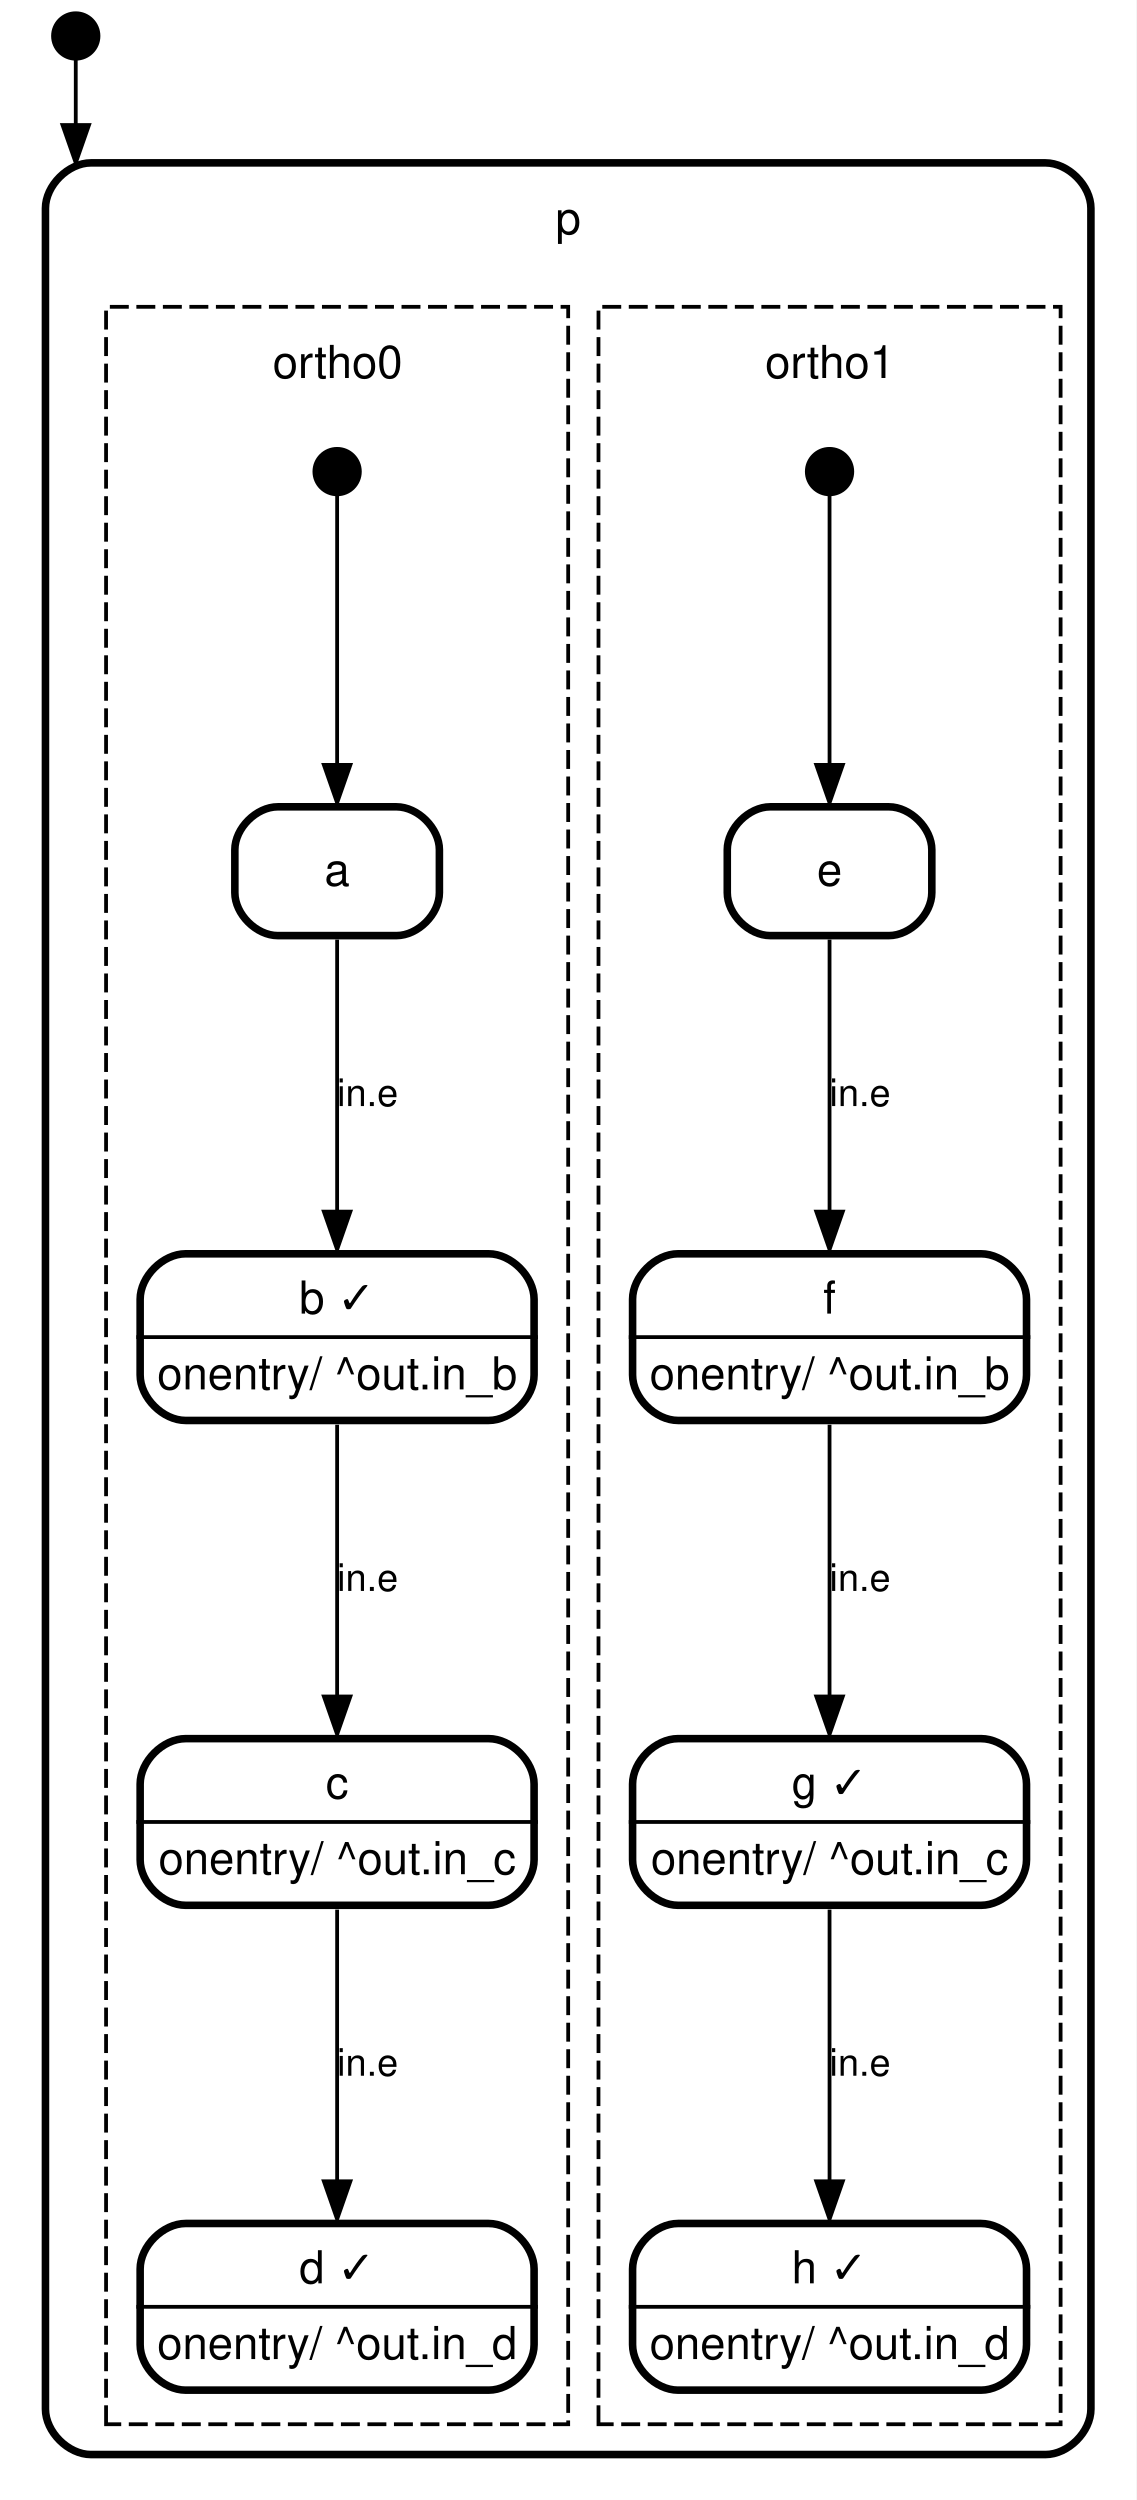
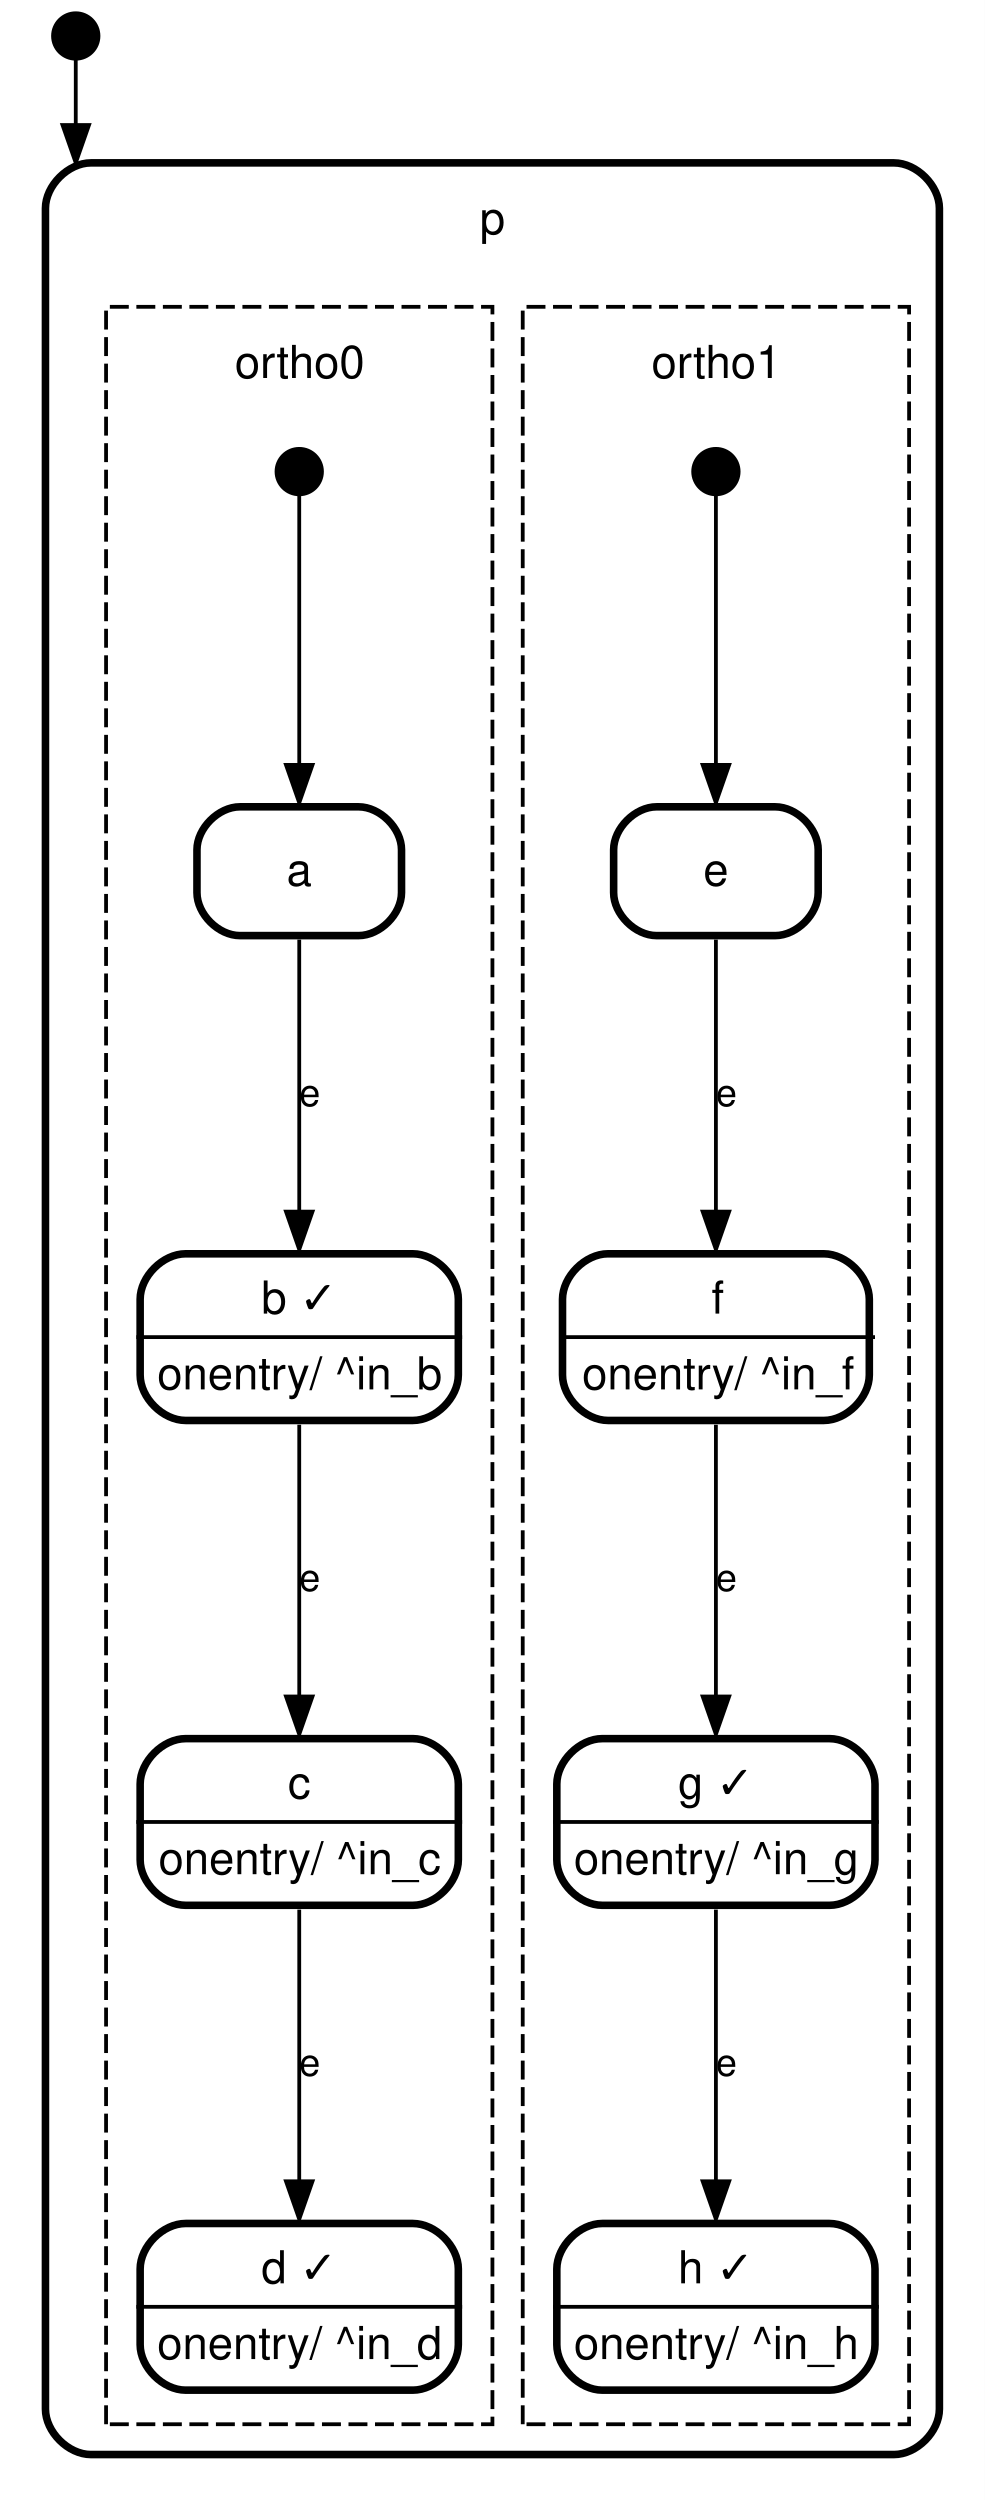
- <svg xmlns="http://www.w3.org/2000/svg" width="300pt" height="660pt" viewBox="0.00 0.00 300.00 660.00">
+ <svg xmlns="http://www.w3.org/2000/svg" width="260pt" height="660pt" viewBox="0.00 0.00 260.00 660.00">
  <g id="graph0" class="graph" transform="scale(1 1) rotate(0) translate(4 656)">
-     <polygon fill="#ffffff" stroke="transparent" points="-4,4 -4,-656 296,-656 296,4 -4,4" />
+     <polygon fill="#ffffff" stroke="transparent" points="-4,4 -4,-656 256,-656 256,4 -4,4" />
    <g id="clust1" class="cluster">
-       <path fill="none" stroke="#000000" stroke-width="2" d="M20,-8C20,-8 272,-8 272,-8 278,-8 284,-14 284,-20 284,-20 284,-601 284,-601 284,-607 278,-613 272,-613 272,-613 20,-613 20,-613 14,-613 8,-607 8,-601 8,-601 8,-20 8,-20 8,-14 14,-8 20,-8" />
-       <text text-anchor="start" x="142.665" y="-594.2" font-family="Helvetica,sans-Serif" font-size="12.00" fill="#000000">p</text>
+       <path fill="none" stroke="#000000" stroke-width="2" d="M20,-8C20,-8 232,-8 232,-8 238,-8 244,-14 244,-20 244,-20 244,-601 244,-601 244,-607 238,-613 232,-613 232,-613 20,-613 20,-613 14,-613 8,-607 8,-601 8,-601 8,-20 8,-20 8,-14 14,-8 20,-8" />
+       <text text-anchor="start" x="122.665" y="-594.2" font-family="Helvetica,sans-Serif" font-size="12.00" fill="#000000">p</text>
    </g>
    <g id="clust2" class="cluster">
-       <polygon fill="none" stroke="#000000" stroke-dasharray="5,2" points="154,-16 154,-575 276,-575 276,-16 154,-16" />
-       <text text-anchor="start" x="197.994" y="-556.2" font-family="Helvetica,sans-Serif" font-size="12.00" fill="#000000">ortho1</text>
+       <polygon fill="none" stroke="#000000" stroke-dasharray="5,2" points="134,-16 134,-575 236,-575 236,-16 134,-16" />
+       <text text-anchor="start" x="167.994" y="-556.2" font-family="Helvetica,sans-Serif" font-size="12.00" fill="#000000">ortho1</text>
    </g>
    <g id="clust3" class="cluster">
-       <polygon fill="none" stroke="#000000" stroke-dasharray="5,2" points="24,-16 24,-575 146,-575 146,-16 24,-16" />
-       <text text-anchor="start" x="67.994" y="-556.2" font-family="Helvetica,sans-Serif" font-size="12.00" fill="#000000">ortho0</text>
+       <polygon fill="none" stroke="#000000" stroke-dasharray="5,2" points="24,-16 24,-575 126,-575 126,-16 24,-16" />
+       <text text-anchor="start" x="57.994" y="-556.2" font-family="Helvetica,sans-Serif" font-size="12.00" fill="#000000">ortho0</text>
    </g>
    <g id="node1" class="node">
      <ellipse fill="#000000" stroke="#000000" stroke-width="2" cx="16" cy="-646.5" rx="5.5" ry="5.5" />
    </g>
    <g id="edge1" class="edge">
      <path fill="none" stroke="#000000" d="M16,-640.953C16,-636.778 16,-630.504 16,-623.033" />
      <polygon fill="#000000" stroke="#000000" points="19.5,-622.997 16,-612.997 12.5,-622.997 19.5,-622.997" />
      <text text-anchor="middle" x="17.39" y="-624" font-family="Helvetica,sans-Serif" font-size="10.00" fill="#000000"> </text>
    </g>
    <g id="node4" class="node">
-       <ellipse fill="#000000" stroke="#000000" stroke-width="2" cx="215" cy="-531.5" rx="5.5" ry="5.5" />
+       <ellipse fill="#000000" stroke="#000000" stroke-width="2" cx="185" cy="-531.5" rx="5.5" ry="5.5" />
    </g>
    <g id="node8" class="node">
-       <polygon fill="transparent" stroke="transparent" stroke-width="2" points="243,-444 187,-444 187,-408 243,-408 243,-444" />
-       <text text-anchor="start" x="211.665" y="-422.2" font-family="Helvetica,sans-Serif" font-size="12.00" fill="#000000">e</text>
-       <path fill="none" stroke="#000000" stroke-width="2" d="M199.333,-409C199.333,-409 230.667,-409 230.667,-409 236.333,-409 242,-414.667 242,-420.333 242,-420.333 242,-431.667 242,-431.667 242,-437.333 236.333,-443 230.667,-443 230.667,-443 199.333,-443 199.333,-443 193.667,-443 188,-437.333 188,-431.667 188,-431.667 188,-420.333 188,-420.333 188,-414.667 193.667,-409 199.333,-409" />
+       <polygon fill="transparent" stroke="transparent" stroke-width="2" points="213,-444 157,-444 157,-408 213,-408 213,-444" />
+       <text text-anchor="start" x="181.665" y="-422.2" font-family="Helvetica,sans-Serif" font-size="12.00" fill="#000000">e</text>
+       <path fill="none" stroke="#000000" stroke-width="2" d="M169.333,-409C169.333,-409 200.667,-409 200.667,-409 206.333,-409 212,-414.667 212,-420.333 212,-420.333 212,-431.667 212,-431.667 212,-437.333 206.333,-443 200.667,-443 200.667,-443 169.333,-443 169.333,-443 163.667,-443 158,-437.333 158,-431.667 158,-431.667 158,-420.333 158,-420.333 158,-414.667 163.667,-409 169.333,-409" />
    </g>
    <g id="edge2" class="edge">
-       <path fill="none" stroke="#000000" d="M215,-525.829C215,-521.174 215,-514.41 215,-508.5 215,-508.5 215,-508.5 215,-461.5 215,-459.108 215,-456.625 215,-454.134" />
-       <polygon fill="#000000" stroke="#000000" points="218.5,-454.06 215,-444.06 211.5,-454.06 218.5,-454.06" />
-       <text text-anchor="middle" x="216.389" y="-482" font-family="Helvetica,sans-Serif" font-size="10.00" fill="#000000"> </text>
+       <path fill="none" stroke="#000000" d="M185,-525.829C185,-521.174 185,-514.41 185,-508.5 185,-508.5 185,-508.5 185,-461.5 185,-459.108 185,-456.625 185,-454.134" />
+       <polygon fill="#000000" stroke="#000000" points="188.5,-454.06 185,-444.06 181.5,-454.06 188.5,-454.06" />
+       <text text-anchor="middle" x="186.389" y="-482" font-family="Helvetica,sans-Serif" font-size="10.00" fill="#000000"> </text>
    </g>
    <g id="node5" class="node">
-       <polygon fill="transparent" stroke="transparent" stroke-width="2" points="268,-70 162,-70 162,-24 268,-24 268,-70" />
-       <text text-anchor="start" x="204.995" y="-53.2" font-family="Helvetica,sans-Serif" font-size="12.00" fill="#000000">h ✓</text>
-       <text text-anchor="start" x="167.502" y="-33.2" font-family="Helvetica,sans-Serif" font-size="12.00" fill="#000000">onentry/ ^out.in_d</text>
-       <polygon fill="#000000" stroke="#000000" points="162,-47 162,-47 268,-47 268,-47 162,-47" />
-       <path fill="none" stroke="#000000" stroke-width="2" d="M175,-25C175,-25 255,-25 255,-25 261,-25 267,-31 267,-37 267,-37 267,-57 267,-57 267,-63 261,-69 255,-69 255,-69 175,-69 175,-69 169,-69 163,-63 163,-57 163,-57 163,-37 163,-37 163,-31 169,-25 175,-25" />
+       <polygon fill="transparent" stroke="transparent" stroke-width="2" points="228,-70 142,-70 142,-24 228,-24 228,-70" />
+       <text text-anchor="start" x="174.995" y="-53.2" font-family="Helvetica,sans-Serif" font-size="12.00" fill="#000000">h ✓</text>
+       <text text-anchor="start" x="147.508" y="-33.2" font-family="Helvetica,sans-Serif" font-size="12.00" fill="#000000">onentry/ ^in_h</text>
+       <polygon fill="#000000" stroke="#000000" points="142,-47 142,-47 228,-47 228,-47 142,-47" />
+       <path fill="none" stroke="#000000" stroke-width="2" d="M155,-25C155,-25 215,-25 215,-25 221,-25 227,-31 227,-37 227,-37 227,-57 227,-57 227,-63 221,-69 215,-69 215,-69 155,-69 155,-69 149,-69 143,-63 143,-57 143,-57 143,-37 143,-37 143,-31 149,-25 155,-25" />
    </g>
    <g id="node6" class="node">
-       <polygon fill="transparent" stroke="transparent" stroke-width="2" points="268,-198 162,-198 162,-152 268,-152 268,-198" />
-       <text text-anchor="start" x="204.995" y="-181.2" font-family="Helvetica,sans-Serif" font-size="12.00" fill="#000000">g ✓</text>
-       <text text-anchor="start" x="167.838" y="-161.2" font-family="Helvetica,sans-Serif" font-size="12.00" fill="#000000">onentry/ ^out.in_c</text>
-       <polygon fill="#000000" stroke="#000000" points="162,-175 162,-175 268,-175 268,-175 162,-175" />
-       <path fill="none" stroke="#000000" stroke-width="2" d="M175,-153C175,-153 255,-153 255,-153 261,-153 267,-159 267,-165 267,-165 267,-185 267,-185 267,-191 261,-197 255,-197 255,-197 175,-197 175,-197 169,-197 163,-191 163,-185 163,-185 163,-165 163,-165 163,-159 169,-153 175,-153" />
+       <polygon fill="transparent" stroke="transparent" stroke-width="2" points="228,-198 142,-198 142,-152 228,-152 228,-198" />
+       <text text-anchor="start" x="174.995" y="-181.2" font-family="Helvetica,sans-Serif" font-size="12.00" fill="#000000">g ✓</text>
+       <text text-anchor="start" x="147.508" y="-161.2" font-family="Helvetica,sans-Serif" font-size="12.00" fill="#000000">onentry/ ^in_g</text>
+       <polygon fill="#000000" stroke="#000000" points="142,-175 142,-175 228,-175 228,-175 142,-175" />
+       <path fill="none" stroke="#000000" stroke-width="2" d="M155,-153C155,-153 215,-153 215,-153 221,-153 227,-159 227,-165 227,-165 227,-185 227,-185 227,-191 221,-197 215,-197 215,-197 155,-197 155,-197 149,-197 143,-191 143,-185 143,-185 143,-165 143,-165 143,-159 149,-153 155,-153" />
    </g>
    <g id="edge3" class="edge">
-       <path fill="none" stroke="#000000" d="M215,-151.869C215,-146.19 215,-140.125 215,-134.5 215,-134.5 215,-134.5 215,-87.5 215,-85.127 215,-82.676 215,-80.208" />
-       <polygon fill="#000000" stroke="#000000" points="218.5,-80.131 215,-70.131 211.5,-80.131 218.5,-80.131" />
-       <text text-anchor="start" x="215" y="-108" font-family="Helvetica,sans-Serif" font-size="10.00" fill="#000000">in.e   </text>
+       <path fill="none" stroke="#000000" d="M185,-151.869C185,-146.19 185,-140.125 185,-134.5 185,-134.5 185,-134.5 185,-87.5 185,-85.127 185,-82.676 185,-80.208" />
+       <polygon fill="#000000" stroke="#000000" points="188.5,-80.131 185,-70.131 181.5,-80.131 188.5,-80.131" />
+       <text text-anchor="start" x="185" y="-108" font-family="Helvetica,sans-Serif" font-size="10.00" fill="#000000">e   </text>
    </g>
    <g id="node7" class="node">
-       <polygon fill="transparent" stroke="transparent" stroke-width="2" points="268,-326 162,-326 162,-280 268,-280 268,-326" />
-       <text text-anchor="start" x="213.333" y="-309.2" font-family="Helvetica,sans-Serif" font-size="12.00" fill="#000000">f</text>
-       <text text-anchor="start" x="167.502" y="-289.2" font-family="Helvetica,sans-Serif" font-size="12.00" fill="#000000">onentry/ ^out.in_b</text>
-       <polygon fill="#000000" stroke="#000000" points="162,-303 162,-303 268,-303 268,-303 162,-303" />
-       <path fill="none" stroke="#000000" stroke-width="2" d="M175,-281C175,-281 255,-281 255,-281 261,-281 267,-287 267,-293 267,-293 267,-313 267,-313 267,-319 261,-325 255,-325 255,-325 175,-325 175,-325 169,-325 163,-319 163,-313 163,-313 163,-293 163,-293 163,-287 169,-281 175,-281" />
+       <polygon fill="transparent" stroke="transparent" stroke-width="2" points="226.5,-326 143.5,-326 143.5,-280 226.5,-280 226.5,-326" />
+       <text text-anchor="start" x="183.833" y="-309.2" font-family="Helvetica,sans-Serif" font-size="12.00" fill="#000000">f</text>
+       <text text-anchor="start" x="149.676" y="-289.2" font-family="Helvetica,sans-Serif" font-size="12.00" fill="#000000">onentry/ ^in_f</text>
+       <polygon fill="#000000" stroke="#000000" points="144,-303 144,-303 227,-303 227,-303 144,-303" />
+       <path fill="none" stroke="#000000" stroke-width="2" d="M156.5,-281C156.5,-281 213.5,-281 213.5,-281 219.5,-281 225.5,-287 225.5,-293 225.5,-293 225.5,-313 225.5,-313 225.5,-319 219.5,-325 213.5,-325 213.5,-325 156.5,-325 156.5,-325 150.5,-325 144.5,-319 144.5,-313 144.5,-313 144.5,-293 144.5,-293 144.5,-287 150.5,-281 156.5,-281" />
    </g>
    <g id="edge4" class="edge">
-       <path fill="none" stroke="#000000" d="M215,-279.869C215,-274.19 215,-268.125 215,-262.5 215,-262.5 215,-262.5 215,-215.5 215,-213.127 215,-210.676 215,-208.208" />
-       <polygon fill="#000000" stroke="#000000" points="218.5,-208.131 215,-198.131 211.5,-208.131 218.5,-208.131" />
-       <text text-anchor="start" x="215" y="-236" font-family="Helvetica,sans-Serif" font-size="10.00" fill="#000000">in.e   </text>
+       <path fill="none" stroke="#000000" d="M185,-279.869C185,-274.19 185,-268.125 185,-262.5 185,-262.5 185,-262.5 185,-215.5 185,-213.127 185,-210.676 185,-208.208" />
+       <polygon fill="#000000" stroke="#000000" points="188.5,-208.131 185,-198.131 181.5,-208.131 188.5,-208.131" />
+       <text text-anchor="start" x="185" y="-236" font-family="Helvetica,sans-Serif" font-size="10.00" fill="#000000">e   </text>
    </g>
    <g id="edge5" class="edge">
-       <path fill="none" stroke="#000000" d="M215,-407.94C215,-402.35 215,-396.17 215,-390.5 215,-390.5 215,-390.5 215,-343.5 215,-341.127 215,-338.676 215,-336.208" />
-       <polygon fill="#000000" stroke="#000000" points="218.5,-336.131 215,-326.131 211.5,-336.131 218.5,-336.131" />
-       <text text-anchor="start" x="215" y="-364" font-family="Helvetica,sans-Serif" font-size="10.00" fill="#000000">in.e   </text>
+       <path fill="none" stroke="#000000" d="M185,-407.94C185,-402.35 185,-396.17 185,-390.5 185,-390.5 185,-390.5 185,-343.5 185,-341.127 185,-338.676 185,-336.208" />
+       <polygon fill="#000000" stroke="#000000" points="188.5,-336.131 185,-326.131 181.5,-336.131 188.5,-336.131" />
+       <text text-anchor="start" x="185" y="-364" font-family="Helvetica,sans-Serif" font-size="10.00" fill="#000000">e   </text>
    </g>
    <g id="node10" class="node">
-       <ellipse fill="#000000" stroke="#000000" stroke-width="2" cx="85" cy="-531.5" rx="5.5" ry="5.5" />
+       <ellipse fill="#000000" stroke="#000000" stroke-width="2" cx="75" cy="-531.5" rx="5.5" ry="5.5" />
    </g>
    <g id="node14" class="node">
-       <polygon fill="transparent" stroke="transparent" stroke-width="2" points="113,-444 57,-444 57,-408 113,-408 113,-444" />
-       <text text-anchor="start" x="81.665" y="-422.2" font-family="Helvetica,sans-Serif" font-size="12.00" fill="#000000">a</text>
-       <path fill="none" stroke="#000000" stroke-width="2" d="M69.333,-409C69.333,-409 100.667,-409 100.667,-409 106.333,-409 112,-414.667 112,-420.333 112,-420.333 112,-431.667 112,-431.667 112,-437.333 106.333,-443 100.667,-443 100.667,-443 69.333,-443 69.333,-443 63.667,-443 58,-437.333 58,-431.667 58,-431.667 58,-420.333 58,-420.333 58,-414.667 63.667,-409 69.333,-409" />
+       <polygon fill="transparent" stroke="transparent" stroke-width="2" points="103,-444 47,-444 47,-408 103,-408 103,-444" />
+       <text text-anchor="start" x="71.665" y="-422.2" font-family="Helvetica,sans-Serif" font-size="12.00" fill="#000000">a</text>
+       <path fill="none" stroke="#000000" stroke-width="2" d="M59.333,-409C59.333,-409 90.667,-409 90.667,-409 96.333,-409 102,-414.667 102,-420.333 102,-420.333 102,-431.667 102,-431.667 102,-437.333 96.333,-443 90.667,-443 90.667,-443 59.333,-443 59.333,-443 53.667,-443 48,-437.333 48,-431.667 48,-431.667 48,-420.333 48,-420.333 48,-414.667 53.667,-409 59.333,-409" />
    </g>
    <g id="edge6" class="edge">
-       <path fill="none" stroke="#000000" d="M85,-525.829C85,-521.174 85,-514.41 85,-508.5 85,-508.5 85,-508.5 85,-461.5 85,-459.108 85,-456.625 85,-454.134" />
-       <polygon fill="#000000" stroke="#000000" points="88.5,-454.06 85,-444.06 81.5,-454.06 88.5,-454.06" />
-       <text text-anchor="middle" x="86.389" y="-482" font-family="Helvetica,sans-Serif" font-size="10.00" fill="#000000"> </text>
+       <path fill="none" stroke="#000000" d="M75,-525.829C75,-521.174 75,-514.41 75,-508.5 75,-508.5 75,-508.5 75,-461.5 75,-459.108 75,-456.625 75,-454.134" />
+       <polygon fill="#000000" stroke="#000000" points="78.5,-454.06 75,-444.06 71.5,-454.06 78.5,-454.06" />
+       <text text-anchor="middle" x="76.389" y="-482" font-family="Helvetica,sans-Serif" font-size="10.00" fill="#000000"> </text>
    </g>
    <g id="node11" class="node">
-       <polygon fill="transparent" stroke="transparent" stroke-width="2" points="138,-70 32,-70 32,-24 138,-24 138,-70" />
-       <text text-anchor="start" x="74.995" y="-53.2" font-family="Helvetica,sans-Serif" font-size="12.00" fill="#000000">d ✓</text>
-       <text text-anchor="start" x="37.502" y="-33.2" font-family="Helvetica,sans-Serif" font-size="12.00" fill="#000000">onentry/ ^out.in_d</text>
-       <polygon fill="#000000" stroke="#000000" points="32,-47 32,-47 138,-47 138,-47 32,-47" />
-       <path fill="none" stroke="#000000" stroke-width="2" d="M45,-25C45,-25 125,-25 125,-25 131,-25 137,-31 137,-37 137,-37 137,-57 137,-57 137,-63 131,-69 125,-69 125,-69 45,-69 45,-69 39,-69 33,-63 33,-57 33,-57 33,-37 33,-37 33,-31 39,-25 45,-25" />
+       <polygon fill="transparent" stroke="transparent" stroke-width="2" points="118,-70 32,-70 32,-24 118,-24 118,-70" />
+       <text text-anchor="start" x="64.995" y="-53.2" font-family="Helvetica,sans-Serif" font-size="12.00" fill="#000000">d ✓</text>
+       <text text-anchor="start" x="37.508" y="-33.2" font-family="Helvetica,sans-Serif" font-size="12.00" fill="#000000">onentry/ ^in_d</text>
+       <polygon fill="#000000" stroke="#000000" points="32,-47 32,-47 118,-47 118,-47 32,-47" />
+       <path fill="none" stroke="#000000" stroke-width="2" d="M45,-25C45,-25 105,-25 105,-25 111,-25 117,-31 117,-37 117,-37 117,-57 117,-57 117,-63 111,-69 105,-69 105,-69 45,-69 45,-69 39,-69 33,-63 33,-57 33,-57 33,-37 33,-37 33,-31 39,-25 45,-25" />
    </g>
    <g id="node12" class="node">
-       <polygon fill="transparent" stroke="transparent" stroke-width="2" points="138,-198 32,-198 32,-152 138,-152 138,-198" />
-       <text text-anchor="start" x="82" y="-181.2" font-family="Helvetica,sans-Serif" font-size="12.00" fill="#000000">c</text>
-       <text text-anchor="start" x="37.838" y="-161.2" font-family="Helvetica,sans-Serif" font-size="12.00" fill="#000000">onentry/ ^out.in_c</text>
-       <polygon fill="#000000" stroke="#000000" points="32,-175 32,-175 138,-175 138,-175 32,-175" />
-       <path fill="none" stroke="#000000" stroke-width="2" d="M45,-153C45,-153 125,-153 125,-153 131,-153 137,-159 137,-165 137,-165 137,-185 137,-185 137,-191 131,-197 125,-197 125,-197 45,-197 45,-197 39,-197 33,-191 33,-185 33,-185 33,-165 33,-165 33,-159 39,-153 45,-153" />
+       <polygon fill="transparent" stroke="transparent" stroke-width="2" points="118,-198 32,-198 32,-152 118,-152 118,-198" />
+       <text text-anchor="start" x="72" y="-181.2" font-family="Helvetica,sans-Serif" font-size="12.00" fill="#000000">c</text>
+       <text text-anchor="start" x="37.843" y="-161.2" font-family="Helvetica,sans-Serif" font-size="12.00" fill="#000000">onentry/ ^in_c</text>
+       <polygon fill="#000000" stroke="#000000" points="32,-175 32,-175 118,-175 118,-175 32,-175" />
+       <path fill="none" stroke="#000000" stroke-width="2" d="M45,-153C45,-153 105,-153 105,-153 111,-153 117,-159 117,-165 117,-165 117,-185 117,-185 117,-191 111,-197 105,-197 105,-197 45,-197 45,-197 39,-197 33,-191 33,-185 33,-185 33,-165 33,-165 33,-159 39,-153 45,-153" />
    </g>
    <g id="edge7" class="edge">
-       <path fill="none" stroke="#000000" d="M85,-151.869C85,-146.19 85,-140.125 85,-134.5 85,-134.5 85,-134.5 85,-87.5 85,-85.127 85,-82.676 85,-80.208" />
-       <polygon fill="#000000" stroke="#000000" points="88.5,-80.131 85,-70.131 81.5,-80.131 88.5,-80.131" />
-       <text text-anchor="start" x="85" y="-108" font-family="Helvetica,sans-Serif" font-size="10.00" fill="#000000">in.e   </text>
+       <path fill="none" stroke="#000000" d="M75,-151.869C75,-146.19 75,-140.125 75,-134.5 75,-134.5 75,-134.5 75,-87.5 75,-85.127 75,-82.676 75,-80.208" />
+       <polygon fill="#000000" stroke="#000000" points="78.5,-80.131 75,-70.131 71.5,-80.131 78.5,-80.131" />
+       <text text-anchor="start" x="75" y="-108" font-family="Helvetica,sans-Serif" font-size="10.00" fill="#000000">e   </text>
    </g>
    <g id="node13" class="node">
-       <polygon fill="transparent" stroke="transparent" stroke-width="2" points="138,-326 32,-326 32,-280 138,-280 138,-326" />
-       <text text-anchor="start" x="74.995" y="-309.2" font-family="Helvetica,sans-Serif" font-size="12.00" fill="#000000">b ✓</text>
-       <text text-anchor="start" x="37.502" y="-289.2" font-family="Helvetica,sans-Serif" font-size="12.00" fill="#000000">onentry/ ^out.in_b</text>
-       <polygon fill="#000000" stroke="#000000" points="32,-303 32,-303 138,-303 138,-303 32,-303" />
-       <path fill="none" stroke="#000000" stroke-width="2" d="M45,-281C45,-281 125,-281 125,-281 131,-281 137,-287 137,-293 137,-293 137,-313 137,-313 137,-319 131,-325 125,-325 125,-325 45,-325 45,-325 39,-325 33,-319 33,-313 33,-313 33,-293 33,-293 33,-287 39,-281 45,-281" />
+       <polygon fill="transparent" stroke="transparent" stroke-width="2" points="118,-326 32,-326 32,-280 118,-280 118,-326" />
+       <text text-anchor="start" x="64.995" y="-309.2" font-family="Helvetica,sans-Serif" font-size="12.00" fill="#000000">b ✓</text>
+       <text text-anchor="start" x="37.508" y="-289.2" font-family="Helvetica,sans-Serif" font-size="12.00" fill="#000000">onentry/ ^in_b</text>
+       <polygon fill="#000000" stroke="#000000" points="32,-303 32,-303 118,-303 118,-303 32,-303" />
+       <path fill="none" stroke="#000000" stroke-width="2" d="M45,-281C45,-281 105,-281 105,-281 111,-281 117,-287 117,-293 117,-293 117,-313 117,-313 117,-319 111,-325 105,-325 105,-325 45,-325 45,-325 39,-325 33,-319 33,-313 33,-313 33,-293 33,-293 33,-287 39,-281 45,-281" />
    </g>
    <g id="edge8" class="edge">
-       <path fill="none" stroke="#000000" d="M85,-279.869C85,-274.19 85,-268.125 85,-262.5 85,-262.5 85,-262.5 85,-215.5 85,-213.127 85,-210.676 85,-208.208" />
-       <polygon fill="#000000" stroke="#000000" points="88.5,-208.131 85,-198.131 81.5,-208.131 88.5,-208.131" />
-       <text text-anchor="start" x="85" y="-236" font-family="Helvetica,sans-Serif" font-size="10.00" fill="#000000">in.e   </text>
+       <path fill="none" stroke="#000000" d="M75,-279.869C75,-274.19 75,-268.125 75,-262.5 75,-262.5 75,-262.5 75,-215.5 75,-213.127 75,-210.676 75,-208.208" />
+       <polygon fill="#000000" stroke="#000000" points="78.5,-208.131 75,-198.131 71.5,-208.131 78.5,-208.131" />
+       <text text-anchor="start" x="75" y="-236" font-family="Helvetica,sans-Serif" font-size="10.00" fill="#000000">e   </text>
    </g>
    <g id="edge9" class="edge">
-       <path fill="none" stroke="#000000" d="M85,-407.94C85,-402.35 85,-396.17 85,-390.5 85,-390.5 85,-390.5 85,-343.5 85,-341.127 85,-338.676 85,-336.208" />
-       <polygon fill="#000000" stroke="#000000" points="88.5,-336.131 85,-326.131 81.5,-336.131 88.5,-336.131" />
-       <text text-anchor="start" x="85" y="-364" font-family="Helvetica,sans-Serif" font-size="10.00" fill="#000000">in.e   </text>
+       <path fill="none" stroke="#000000" d="M75,-407.94C75,-402.35 75,-396.17 75,-390.5 75,-390.5 75,-390.5 75,-343.5 75,-341.127 75,-338.676 75,-336.208" />
+       <polygon fill="#000000" stroke="#000000" points="78.5,-336.131 75,-326.131 71.5,-336.131 78.5,-336.131" />
+       <text text-anchor="start" x="75" y="-364" font-family="Helvetica,sans-Serif" font-size="10.00" fill="#000000">e   </text>
    </g>
  </g>
</svg>
